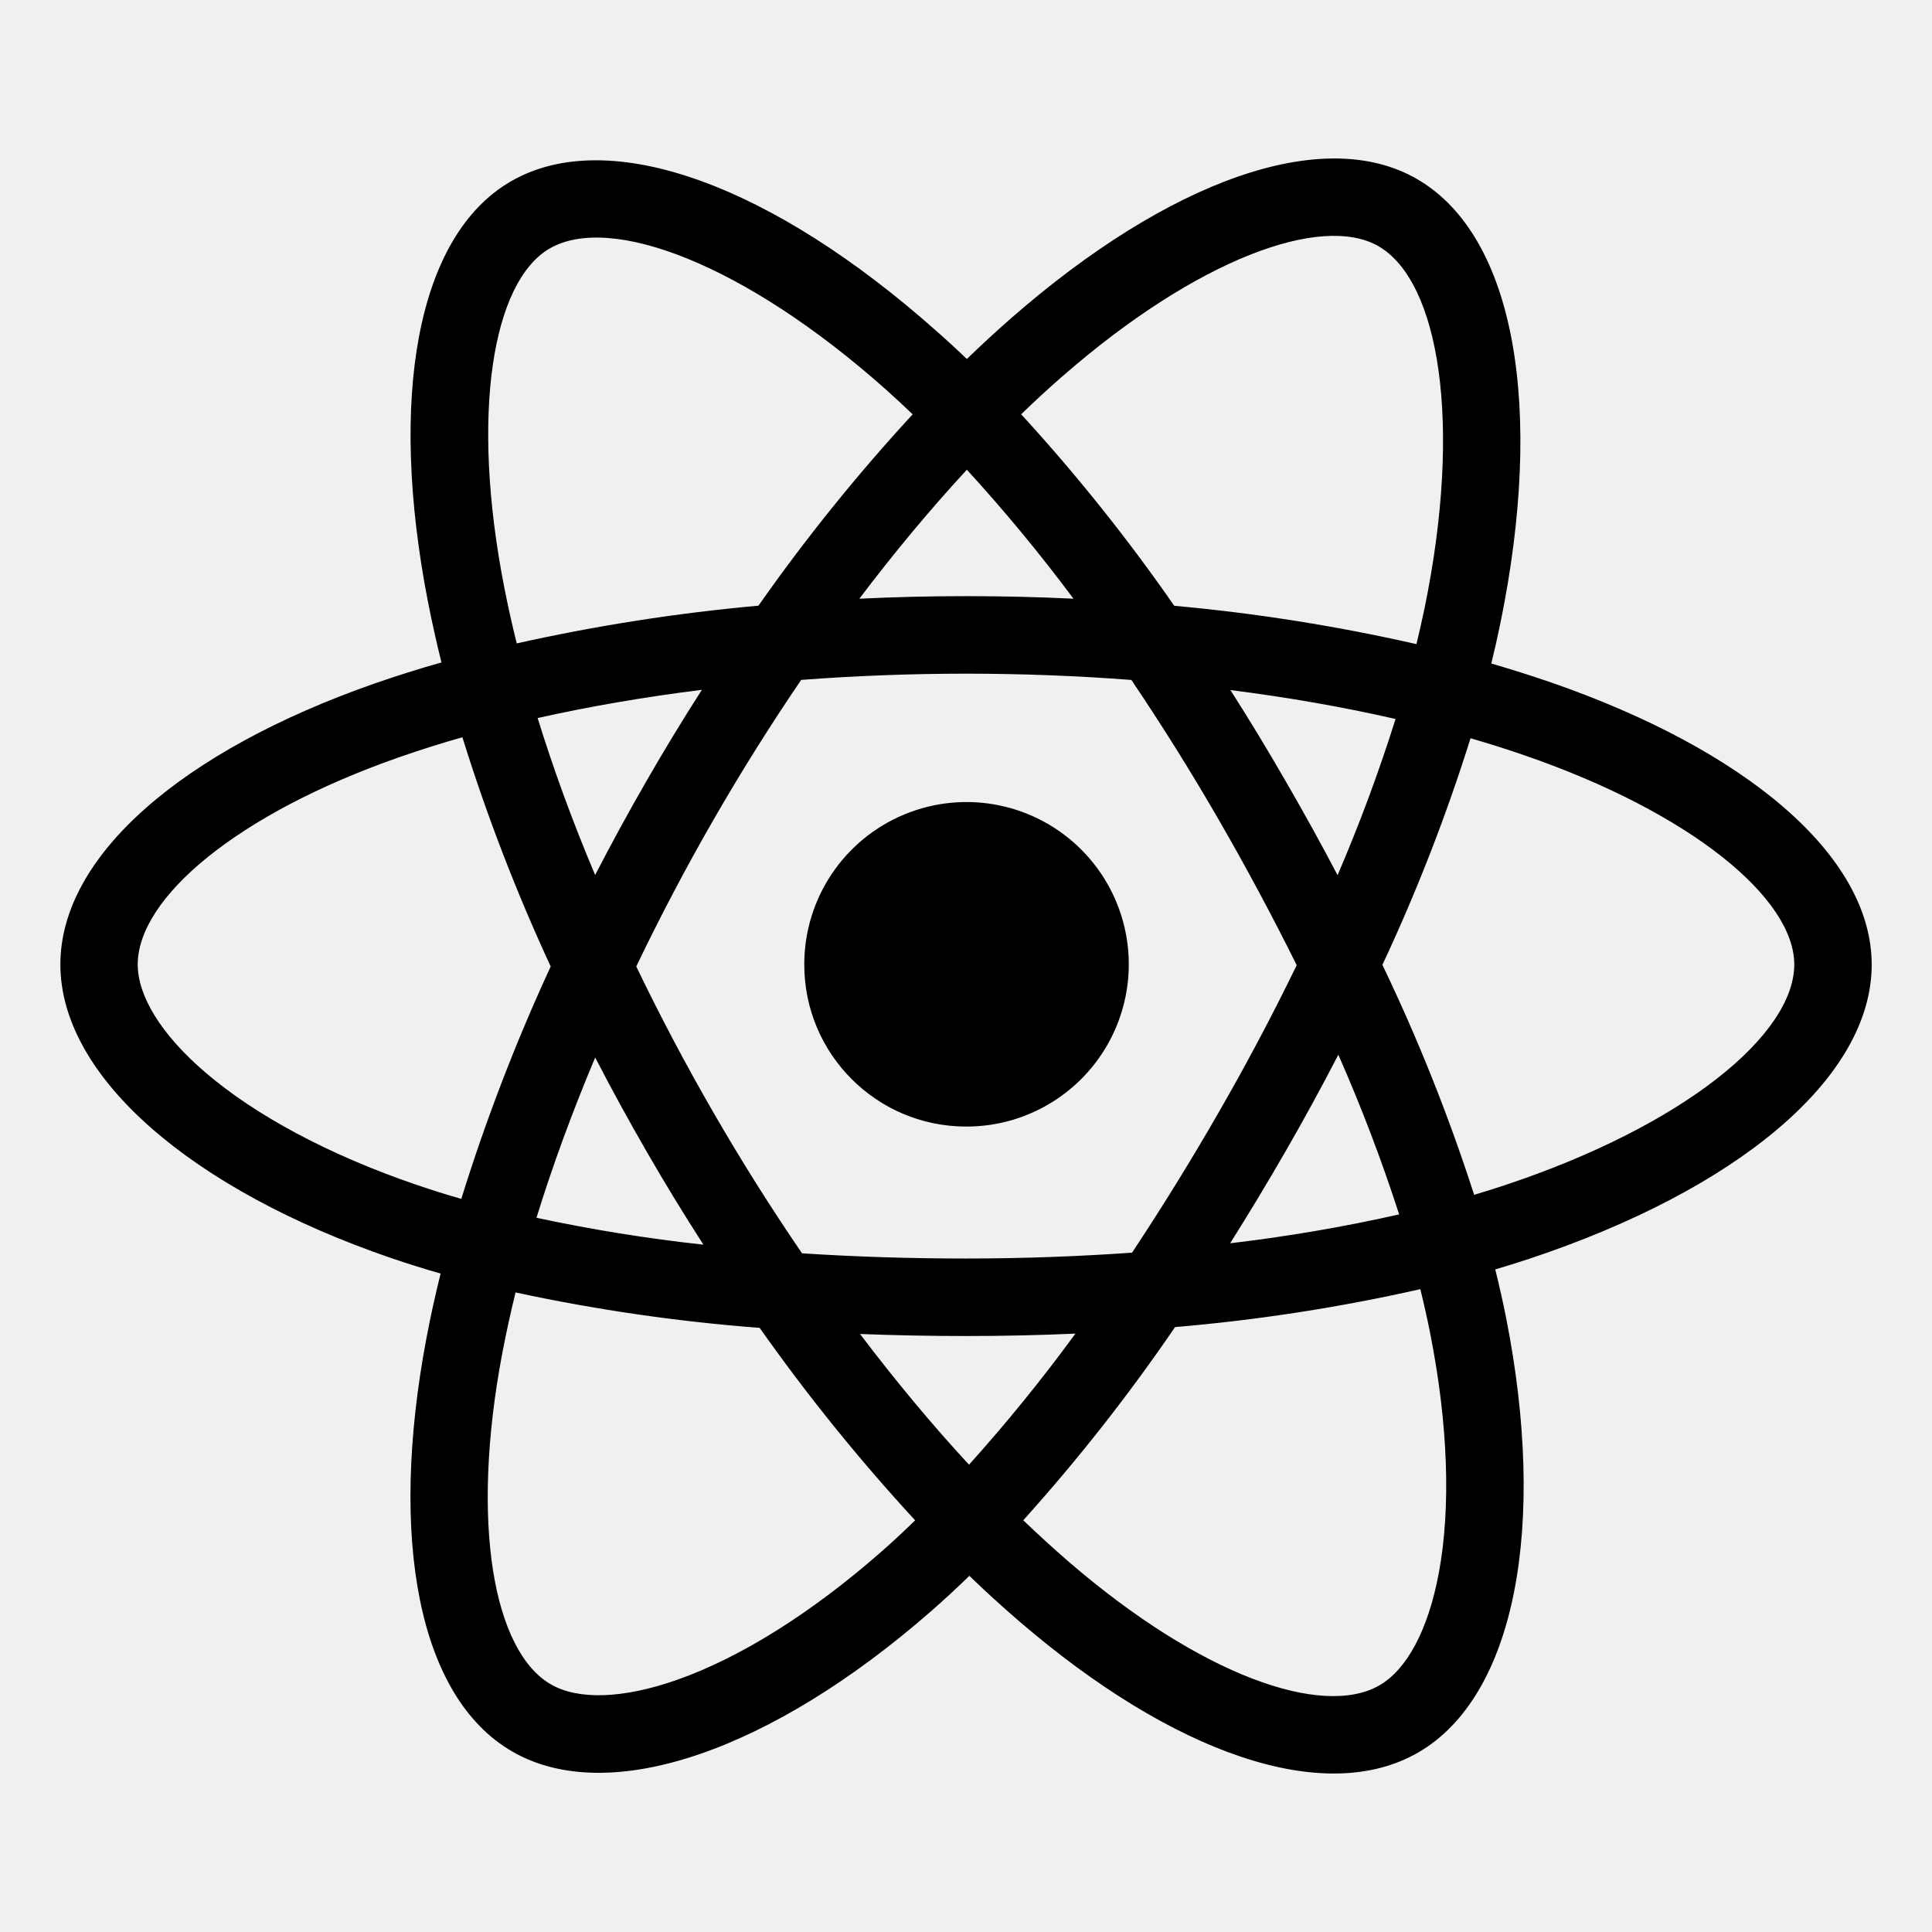
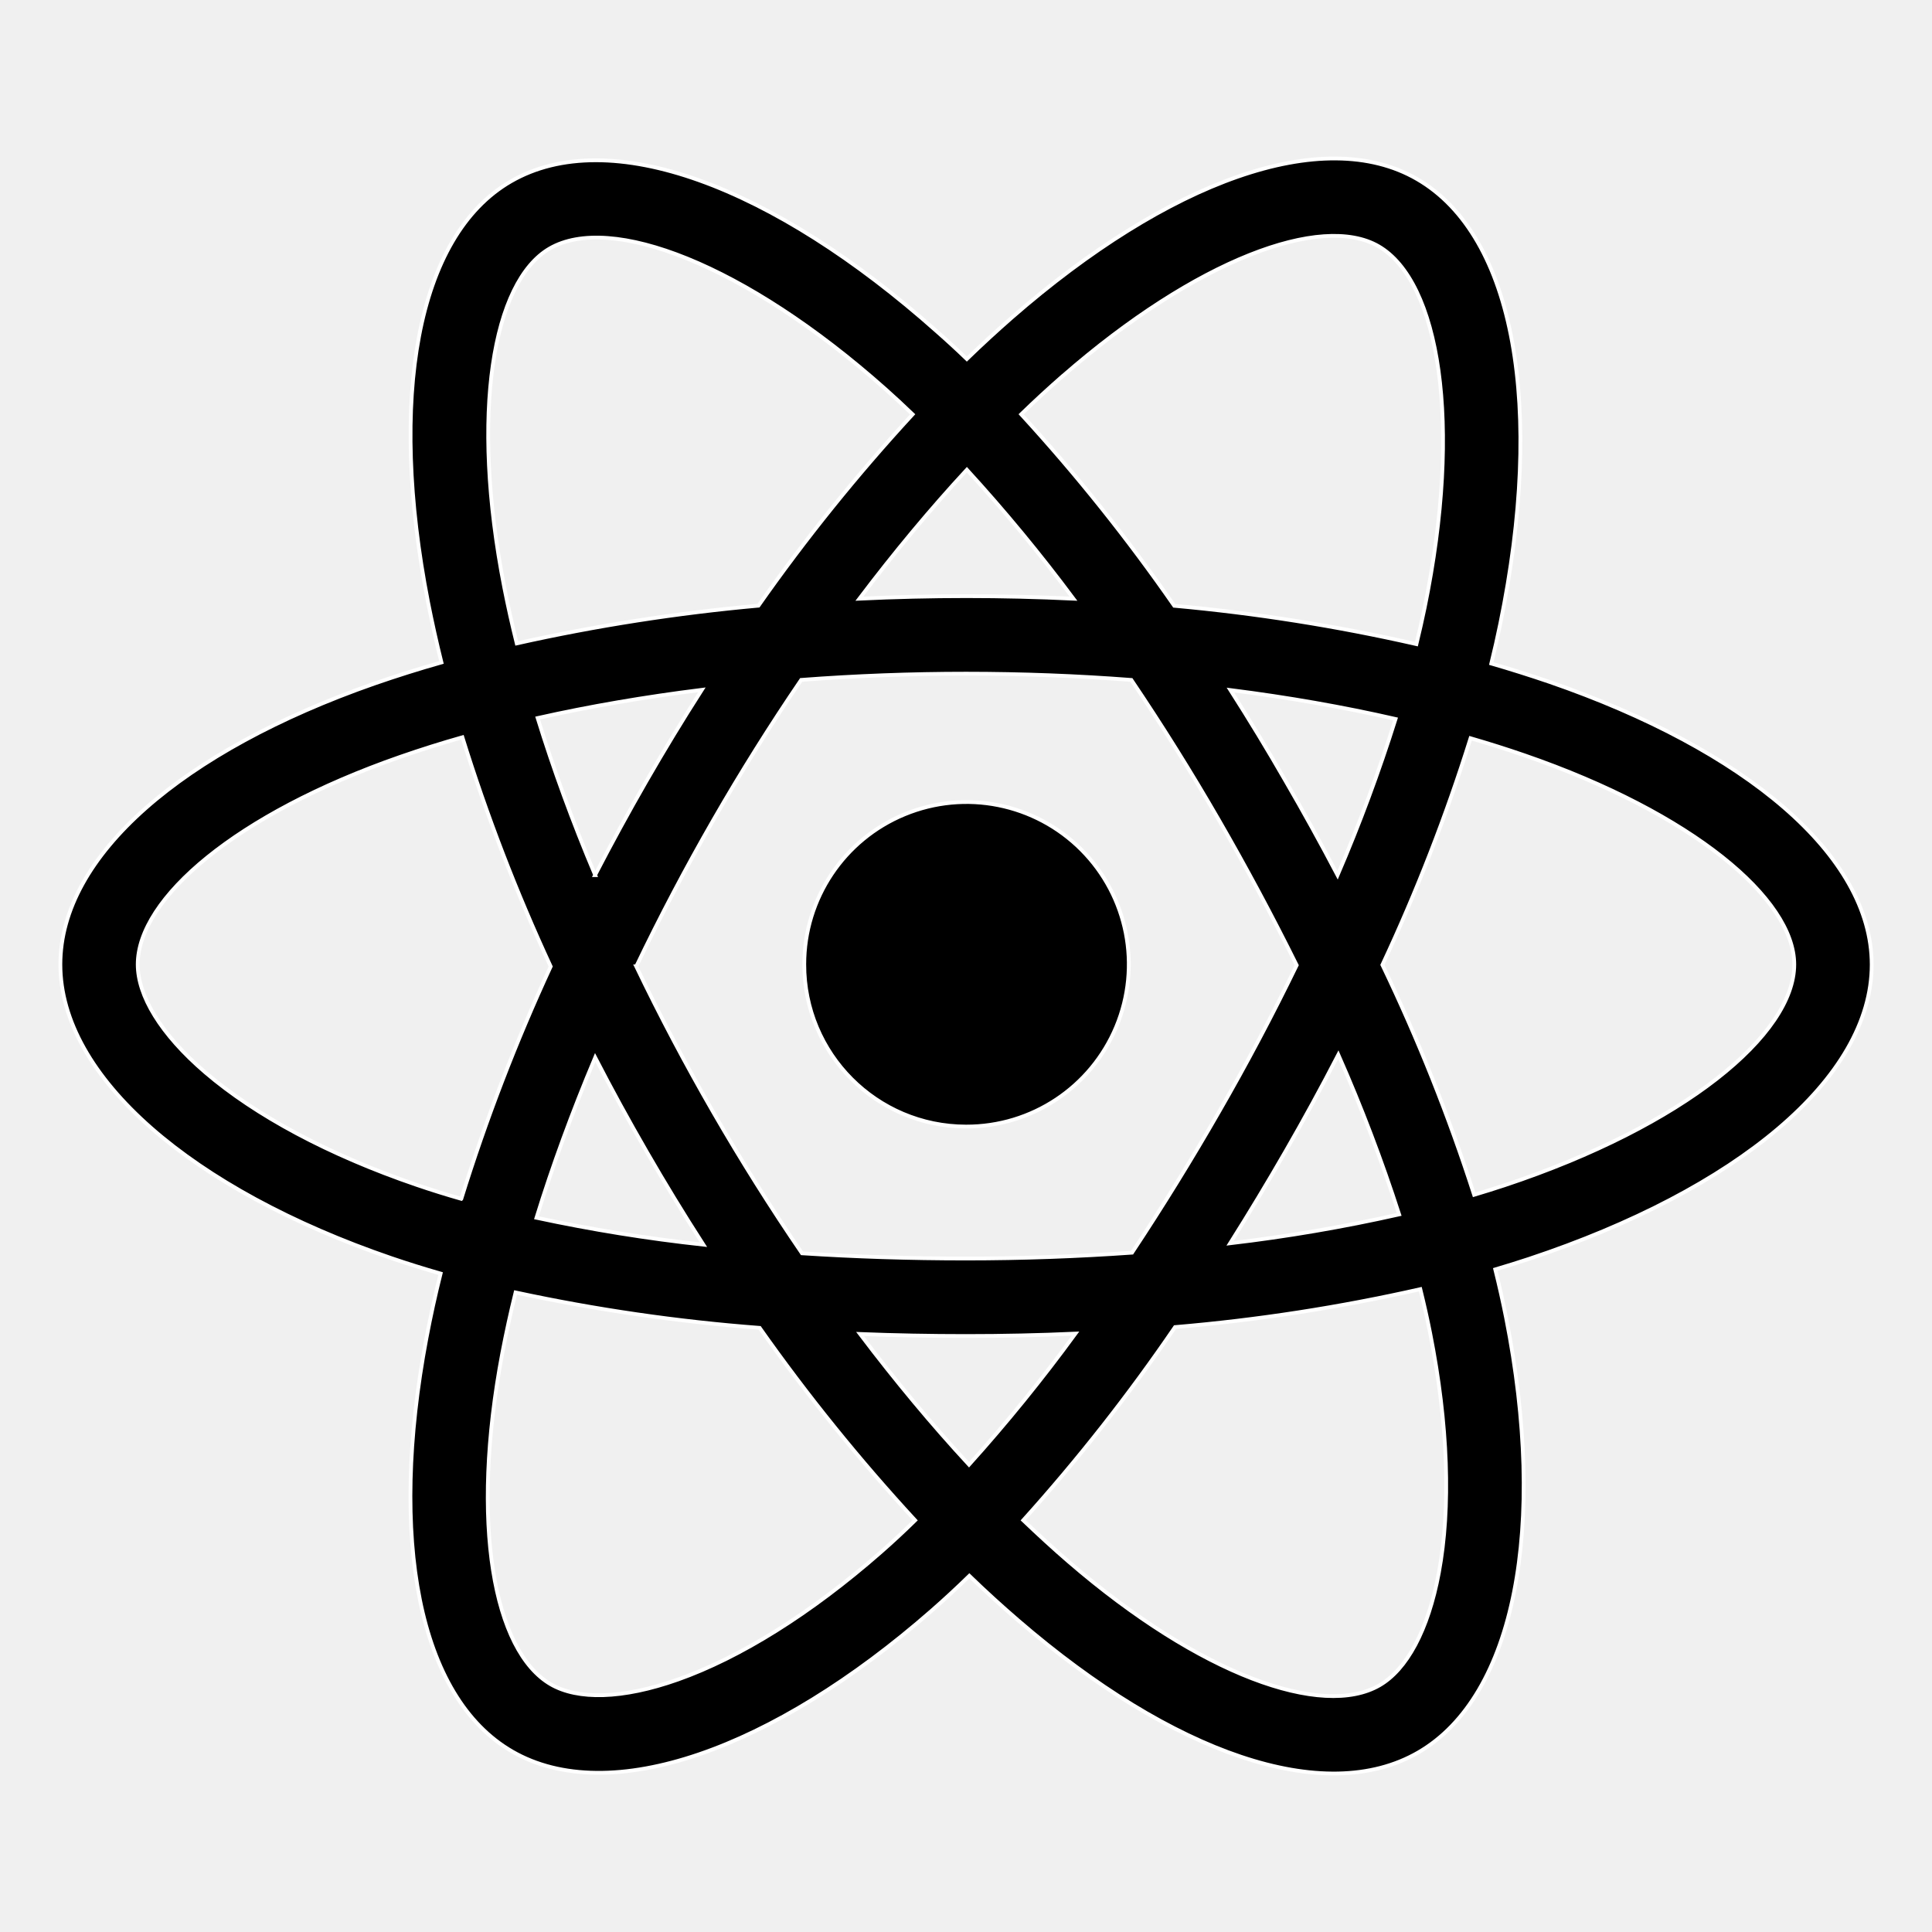
- <svg xmlns="http://www.w3.org/2000/svg" fill="#000000" width="800" height="800" viewBox="0 0 512 512">
-   <path d="M410.66 180.72h0q-7.67-2.62-15.45-4.88 1.29-5.25 2.38-10.56c11.7-56.9 4.05-102.74-22.06-117.83-25-14.48-66 .61-107.36 36.69q-6.1 5.34-11.95 11-3.9-3.76-8-7.36c-43.35-38.58-86.8-54.83-112.88-39.69-25 14.51-32.43 57.6-21.9 111.53q1.58 8 3.55 15.93a320.85 320.85 0 0 0-17.77 5.6C48.46 198.9 16 226.73 16 255.59c0 29.82 34.84 59.72 87.77 77.85q6.44 2.19 13 4.07-2.13 8.49-3.77 17.17c-10 53-2.2 95.07 22.75 109.49 25.77 14.89 69-.41 111.14-37.31q5-4.38 10-9.25 6.32 6.11 13 11.86c40.8 35.18 81.09 49.39 106 34.93 25.75-14.94 34.12-60.14 23.25-115.13q-1.25-6.3-2.88-12.86 4.56-1.35 8.93-2.79c55-18.27 90.83-47.81 90.83-78-.02-29-33.52-57.01-85.36-74.9zm-129-81.08c35.43-30.91 68.55-43.11 83.65-34.39h0c16.07 9.29 22.32 46.75 12.22 95.88q-1 4.8-2.16 9.57a487.83 487.83 0 0 0-64.18-10.16 481.27 481.27 0 0 0-40.57-50.75q5.38-5.22 11.02-10.15zM157.73 280.25q6.51 12.6 13.61 24.89 7.23 12.54 15.07 24.71a435.28 435.28 0 0 1-44.24-7.13c4.24-13.72 9.46-27.97 15.56-42.47zm0-48.33c-6-14.19-11.08-28.15-15.25-41.63 13.7-3.07 28.3-5.58 43.52-7.48q-7.65 11.94-14.72 24.23-7.07 12.29-13.58 24.88zm10.9 24.17q9.48-19.77 20.42-38.78h0q10.93-19 23.27-37.13a580.76 580.76 0 0 1 43.71-1.65c14.79 0 29.52.57 43.79 1.66q12.21 18.09 23.13 37 10.92 18.91 20.69 38.6Q334 275.63 323 294.73h0q-10.91 19-23 37.24c-14.25 1-29 1.55-44 1.55s-29.47-.47-43.46-1.38q-12.43-18.19-23.46-37.29-11.03-19.1-20.48-38.76zM340.75 305q7.25-12.58 13.92-25.49h0a440.41 440.41 0 0 1 16.12 42.32 434.44 434.44 0 0 1-44.79 7.65q7.62-12.09 14.75-24.48zm13.72-73.07q-6.64-12.65-13.81-25h0q-7-12.18-14.59-24.06c15.31 1.94 30 4.52 43.77 7.67a439.89 439.89 0 0 1-15.37 41.39zm-98.24-107.45h0a439.75 439.75 0 0 1 28.25 34.18q-28.35-1.35-56.74 0c9.33-12.34 18.88-23.79 28.49-34.18zM145.66 65.86c16.06-9.32 51.57 4 89 37.27a256.36 256.36 0 0 1 7.2 6.67A491.37 491.37 0 0 0 201 160.51a499.12 499.12 0 0 0-64.06 10q-1.83-7.36-3.3-14.82h0c-9.05-46.23-3.06-81.08 12.02-89.83zm-23.41 251.85q-6-1.71-11.85-3.71c-23.4-8-42.73-18.44-56-29.81-11.88-10.19-17.9-20.36-17.9-28.6 0-17.51 26.06-39.85 69.52-55q8.19-2.85 16.52-5.21a493.54 493.54 0 0 0 23.4 60.75 502.46 502.46 0 0 0-23.69 61.58zm111.13 93.67c-18.63 16.32-37.29 27.89-53.74 33.72h0c-14.78 5.23-26.55 5.38-33.66 1.27-15.14-8.75-21.44-42.54-12.85-87.86q1.53-8 3.5-16a480.85 480.85 0 0 0 64.69 9.39 501.2 501.2 0 0 0 41.2 51c-2.98 2.93-6.03 5.75-9.14 8.48zm23.42-23.22c-9.72-10.51-19.42-22.14-28.88-34.64q13.79.54 28.08.54c9.78 0 19.46-.21 29-.64a439.33 439.33 0 0 1-28.2 34.74zm124.52 28.59c-2.86 15.44-8.61 25.74-15.72 29.86-15.13 8.78-47.48-2.63-82.36-32.72-4-3.44-8-7.13-12.07-11a484.54 484.54 0 0 0 40.23-51.2 477.84 477.84 0 0 0 65-10.05q1.47 5.94 2.6 11.64h0c4.81 24.3 5.5 46.28 2.32 63.47zm17.4-102.64h0c-2.62.87-5.32 1.71-8.06 2.53a483.26 483.26 0 0 0-24.31-60.94 481.52 481.52 0 0 0 23.36-60.06c4.91 1.43 9.68 2.93 14.27 4.52 44.42 15.32 71.52 38 71.52 55.43 0 18.6-29.27 42.74-76.78 58.52zM256 298.55a43 43 0 1 0-42.86-43 42.91 42.91 0 0 0 42.86 43z" />
+ <svg xmlns="http://www.w3.org/2000/svg" width="800" height="800" viewBox="0 0 512 512">
+   <path stroke="white" d="M410.66 180.72h0q-7.67-2.62-15.45-4.88 1.29-5.25 2.38-10.56c11.7-56.9 4.05-102.74-22.06-117.83-25-14.48-66 .61-107.36 36.69q-6.1 5.34-11.95 11-3.9-3.76-8-7.36c-43.35-38.58-86.8-54.83-112.88-39.69-25 14.51-32.43 57.6-21.9 111.53q1.58 8 3.55 15.93a320.85 320.85 0 0 0-17.77 5.6C48.46 198.9 16 226.73 16 255.59c0 29.82 34.84 59.72 87.77 77.85q6.44 2.19 13 4.07-2.13 8.49-3.77 17.17c-10 53-2.2 95.07 22.75 109.49 25.77 14.89 69-.41 111.14-37.31q5-4.38 10-9.25 6.32 6.11 13 11.86c40.8 35.18 81.09 49.39 106 34.93 25.75-14.94 34.12-60.14 23.25-115.13q-1.25-6.3-2.88-12.86 4.56-1.35 8.93-2.79c55-18.27 90.83-47.81 90.83-78-.02-29-33.52-57.01-85.36-74.9zm-129-81.08c35.43-30.91 68.55-43.11 83.65-34.39h0c16.07 9.29 22.32 46.75 12.22 95.88q-1 4.8-2.16 9.57a487.83 487.83 0 0 0-64.18-10.16 481.27 481.27 0 0 0-40.57-50.75q5.38-5.22 11.02-10.15zM157.73 280.25q6.51 12.6 13.61 24.89 7.23 12.54 15.07 24.71a435.28 435.28 0 0 1-44.24-7.13c4.24-13.72 9.46-27.97 15.56-42.47zm0-48.33c-6-14.19-11.08-28.15-15.25-41.63 13.7-3.07 28.3-5.58 43.52-7.48q-7.65 11.94-14.72 24.23-7.07 12.29-13.58 24.88zm10.9 24.17q9.48-19.77 20.42-38.78h0q10.93-19 23.27-37.13a580.76 580.76 0 0 1 43.71-1.65c14.79 0 29.52.57 43.79 1.66q12.21 18.09 23.13 37 10.92 18.91 20.69 38.6Q334 275.63 323 294.73h0q-10.91 19-23 37.24c-14.25 1-29 1.55-44 1.55s-29.47-.47-43.46-1.38q-12.43-18.19-23.46-37.29-11.03-19.1-20.48-38.76zM340.75 305q7.25-12.58 13.92-25.49h0a440.41 440.41 0 0 1 16.12 42.32 434.44 434.44 0 0 1-44.79 7.65q7.62-12.09 14.75-24.48zm13.72-73.07q-6.64-12.65-13.81-25h0q-7-12.18-14.59-24.06c15.31 1.94 30 4.52 43.77 7.67a439.89 439.89 0 0 1-15.37 41.39zm-98.24-107.45h0a439.75 439.75 0 0 1 28.25 34.18q-28.35-1.35-56.74 0c9.33-12.34 18.88-23.79 28.49-34.18zM145.66 65.86c16.06-9.32 51.57 4 89 37.27a256.36 256.36 0 0 1 7.2 6.67A491.37 491.37 0 0 0 201 160.51a499.12 499.12 0 0 0-64.06 10q-1.83-7.36-3.3-14.82h0c-9.05-46.23-3.06-81.08 12.02-89.83zm-23.41 251.85q-6-1.71-11.85-3.71c-23.4-8-42.73-18.44-56-29.81-11.88-10.19-17.9-20.36-17.9-28.6 0-17.51 26.06-39.85 69.52-55q8.19-2.85 16.52-5.21a493.54 493.54 0 0 0 23.4 60.75 502.46 502.46 0 0 0-23.69 61.58zm111.13 93.67c-18.63 16.32-37.29 27.89-53.74 33.72h0c-14.78 5.23-26.55 5.38-33.66 1.27-15.14-8.75-21.44-42.54-12.85-87.86q1.53-8 3.5-16a480.85 480.85 0 0 0 64.69 9.39 501.2 501.2 0 0 0 41.2 51c-2.98 2.93-6.03 5.75-9.14 8.48zm23.42-23.22c-9.72-10.51-19.42-22.14-28.88-34.64q13.79.54 28.08.54c9.78 0 19.46-.21 29-.64a439.33 439.33 0 0 1-28.2 34.74zm124.52 28.59c-2.86 15.44-8.61 25.74-15.72 29.86-15.13 8.78-47.48-2.63-82.36-32.72-4-3.44-8-7.13-12.07-11a484.54 484.54 0 0 0 40.23-51.2 477.84 477.84 0 0 0 65-10.05q1.47 5.94 2.6 11.64h0c4.81 24.3 5.5 46.28 2.32 63.47zm17.4-102.64h0c-2.62.87-5.32 1.71-8.06 2.53a483.26 483.26 0 0 0-24.31-60.94 481.52 481.52 0 0 0 23.36-60.06c4.91 1.43 9.68 2.93 14.27 4.52 44.42 15.32 71.52 38 71.52 55.43 0 18.6-29.27 42.74-76.78 58.52zM256 298.55a43 43 0 1 0-42.86-43 42.91 42.91 0 0 0 42.86 43z" />
</svg>
